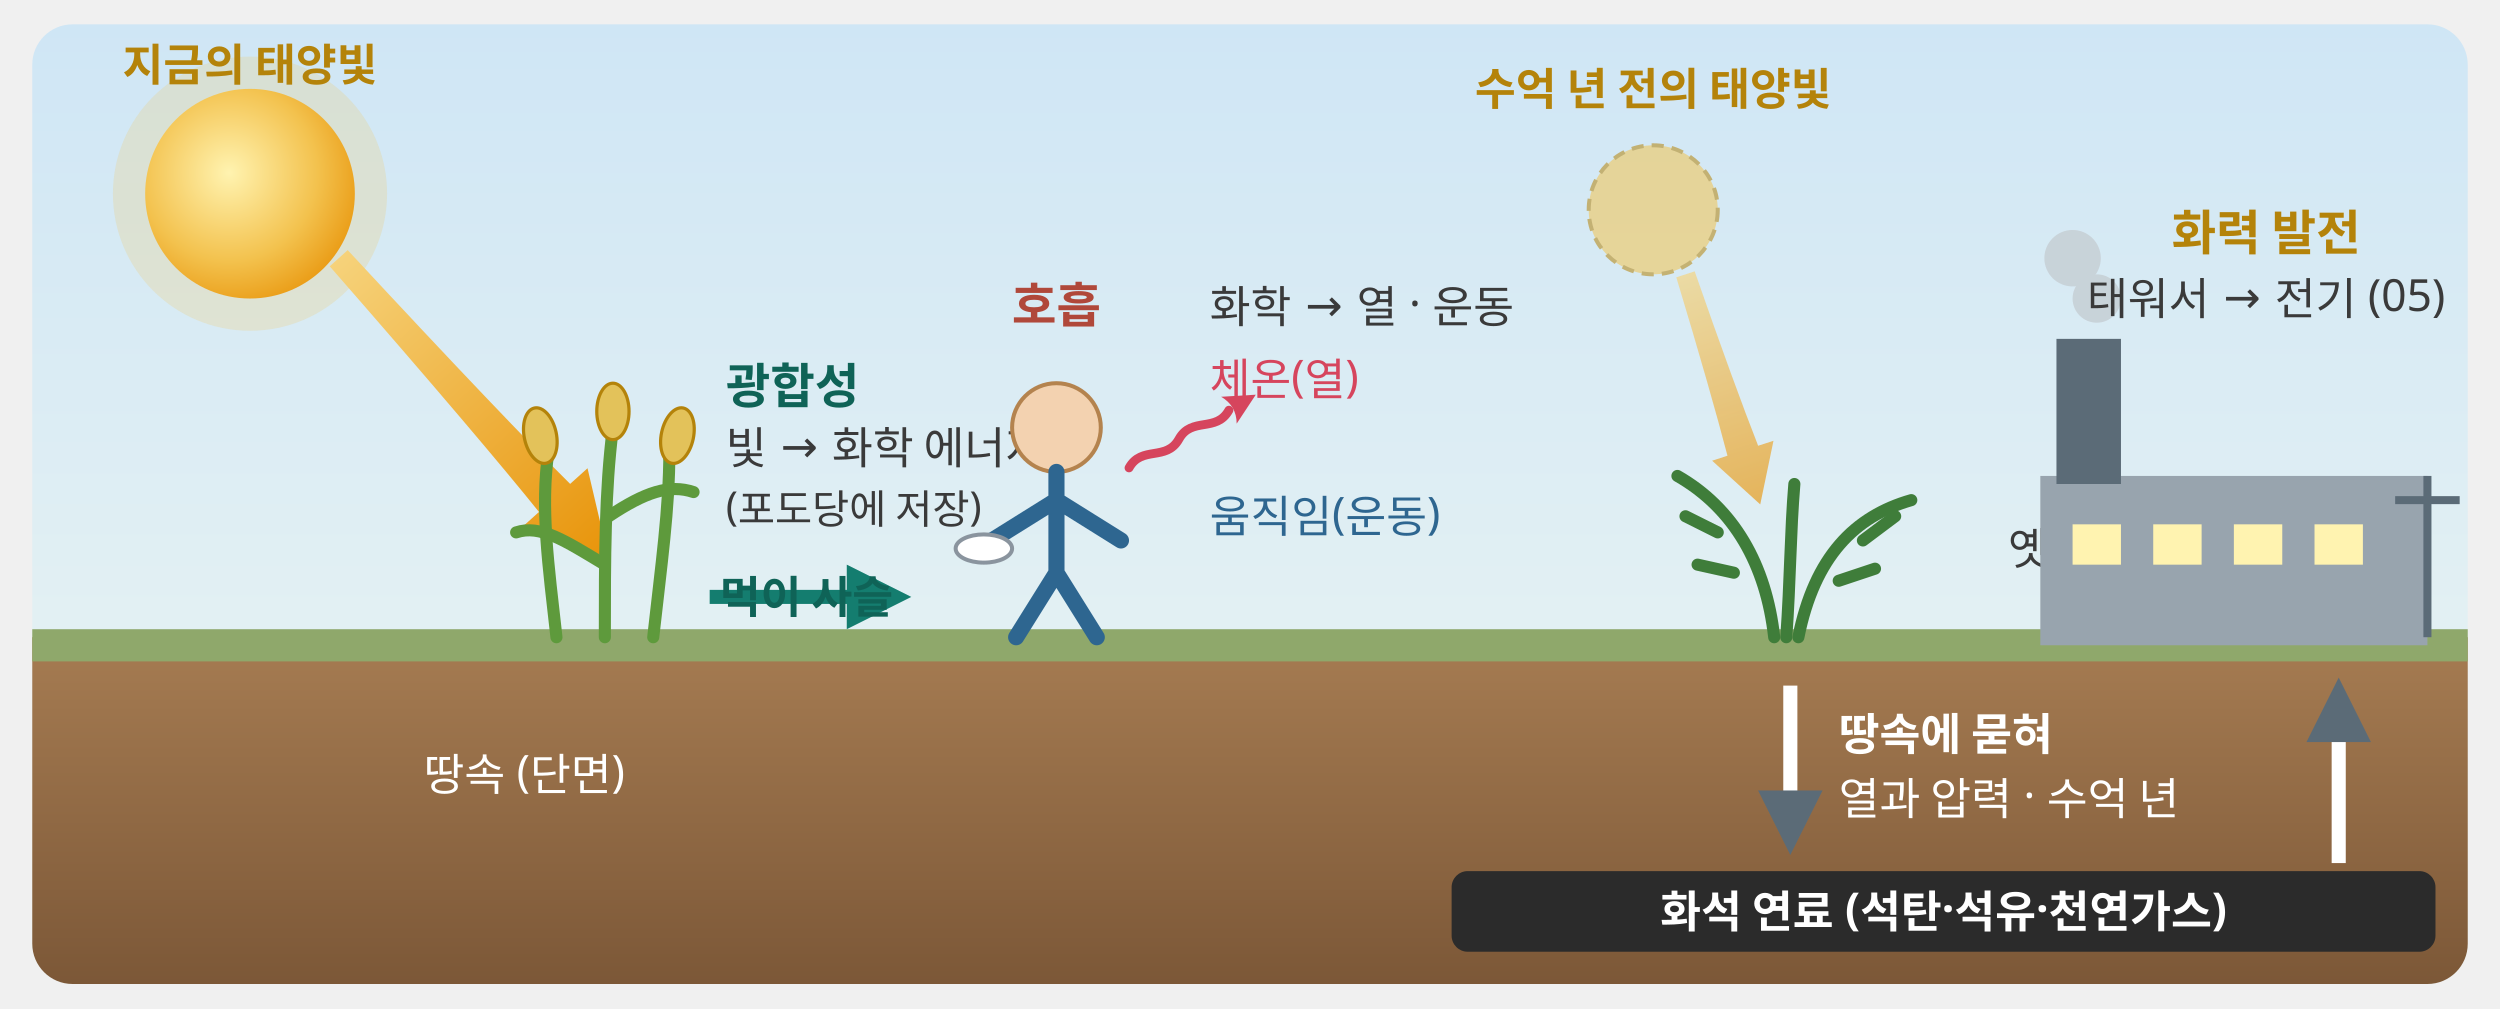
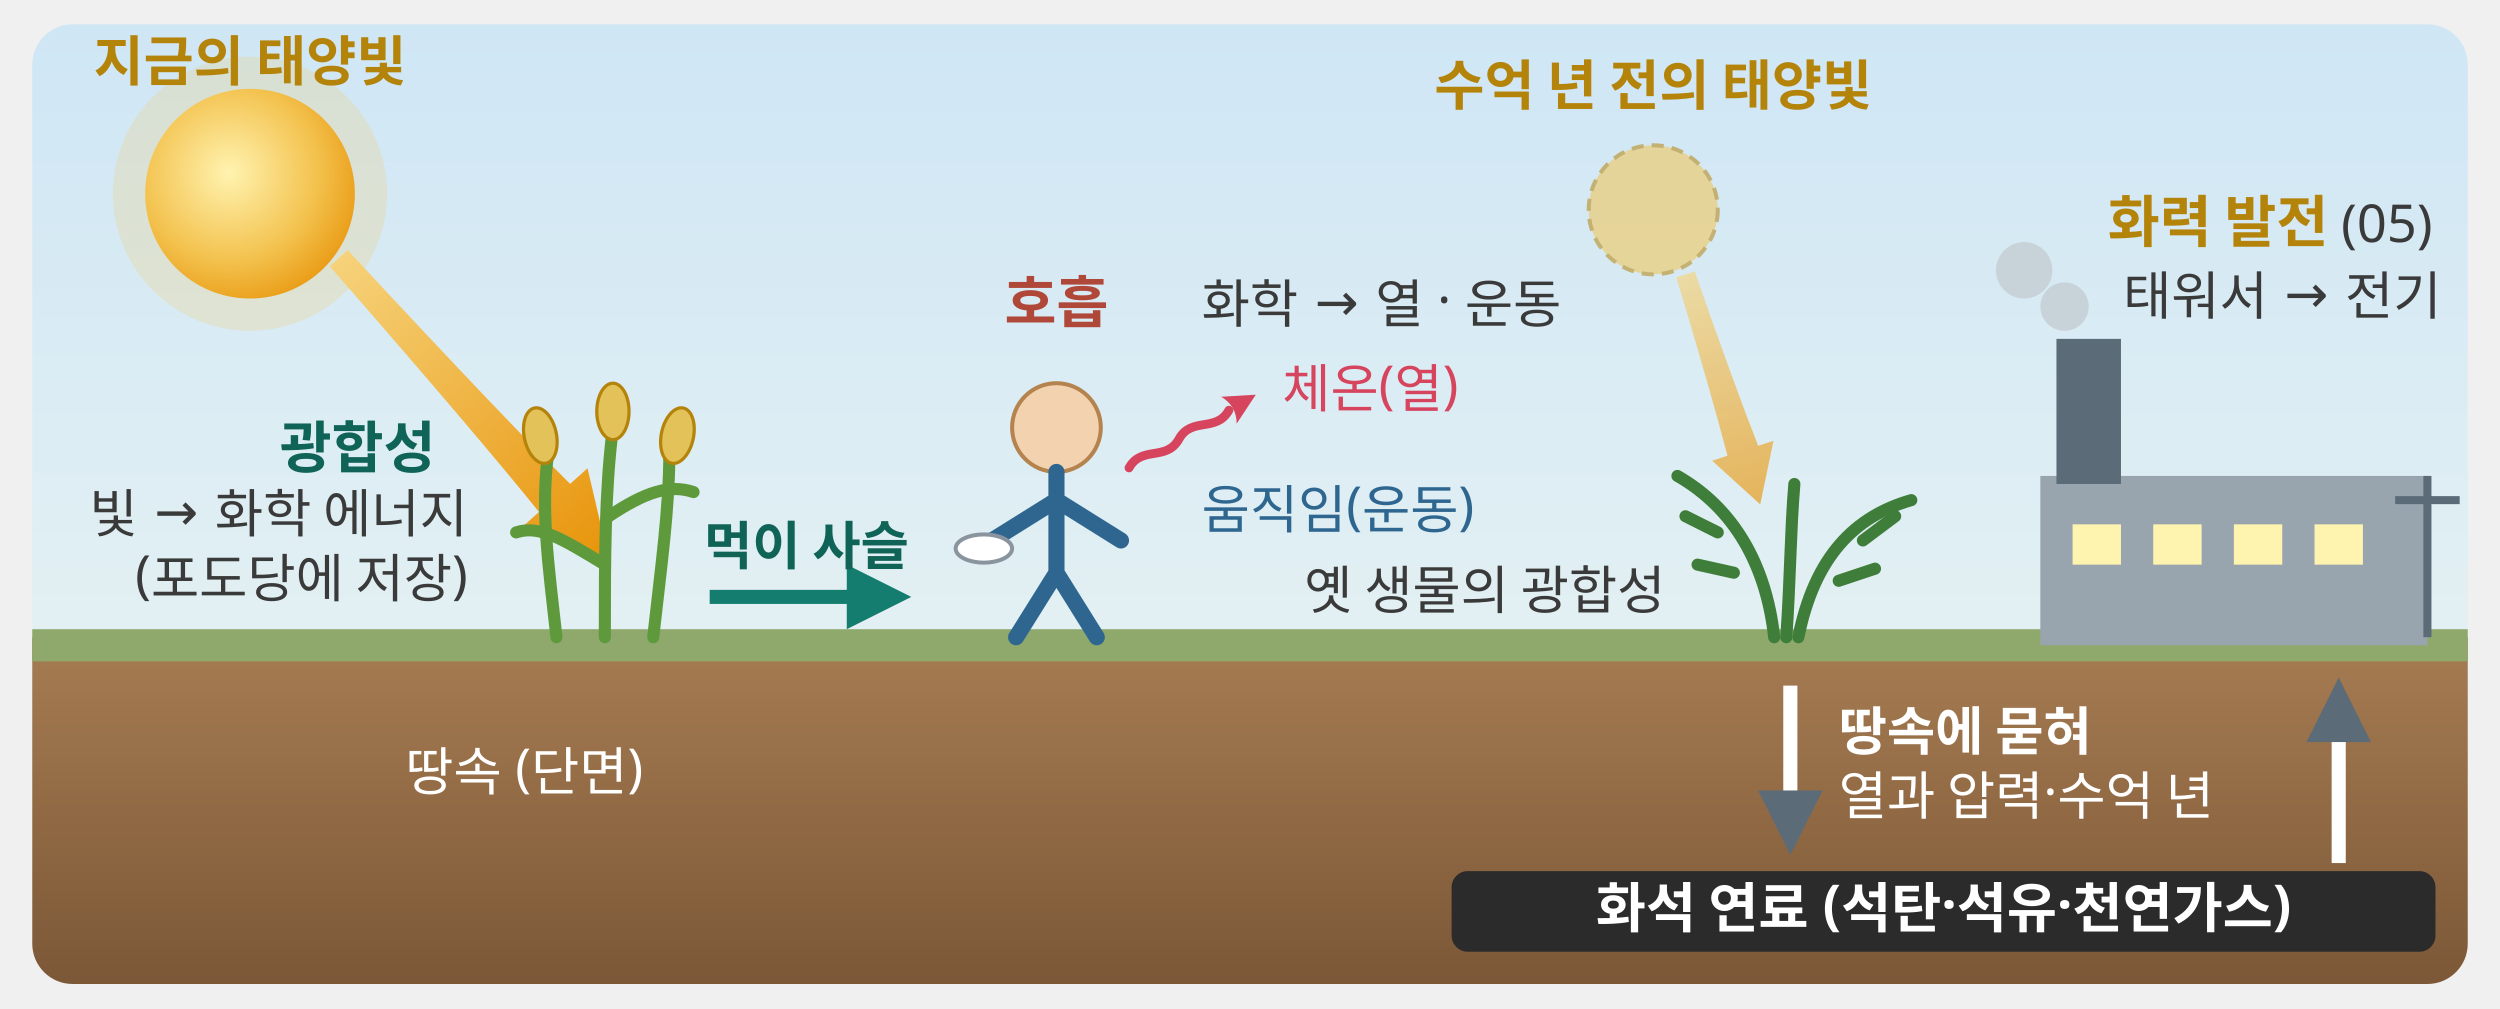
<svg width="600" height="242" viewBox="0 0 620 250" font-family="PC Sans">
  <defs>
    <linearGradient id="beamG-2204-03" x1="0" y1="0" x2="1" y2="0">
      <stop offset="0" stop-color="#F6D27A" />
      <stop offset="1" stop-color="#E8940A" />
    </linearGradient>
    <marker id="bigG-2204-03" markerUnits="userSpaceOnUse" markerWidth="16" markerHeight="16" refX="12" refY="8" orient="auto">
      <path d="M0,0 L16,8 L0,16 Z" fill="#5B6B77" />
    </marker>
    <marker id="bigT-2204-03" markerUnits="userSpaceOnUse" markerWidth="16" markerHeight="16" refX="12" refY="8" orient="auto">
      <path d="M0,0 L16,8 L0,16 Z" fill="#147D6F" />
    </marker>
    <clipPath id="clipB-2204-03">
      <rect x="8" y="6" width="604" height="238" rx="10" />
    </clipPath>
    <linearGradient id="skyG-2204-03" x1="0" y1="0" x2="0" y2="1">
      <stop offset="0" stop-color="#CFE6F5" />
      <stop offset="1" stop-color="#EEF6F2" />
    </linearGradient>
    <linearGradient id="soilG-2204-03" x1="0" y1="0" x2="0" y2="1">
      <stop offset="0" stop-color="#A67C52" />
      <stop offset="1" stop-color="#7A5636" />
    </linearGradient>
    <radialGradient id="sunG-2204-03" cx="0.4" cy="0.4" r="0.7">
      <stop offset="0" stop-color="#FFF3B0" />
      <stop offset="0.6" stop-color="#F3C24E" />
      <stop offset="1" stop-color="#E8940A" />
    </radialGradient>
  </defs>
  <g clip-path="url(#clipB-2204-03)">
    <rect x="8" y="6" width="604" height="238" fill="url(#skyG-2204-03)" />
    <rect x="8" y="158" width="604" height="90" fill="url(#soilG-2204-03)" />
    <rect x="8" y="156" width="604" height="8" fill="#8FA86B" />
    <circle cx="62" cy="48" r="34" fill="#F3C24E" opacity="0.2" />
    <circle cx="62" cy="48" r="26" fill="url(#sunG-2204-03)" />
-     <text x="62" y="20" text-anchor="middle" font-size="11" font-weight="800" fill="#B4830A">지금의 태양빛</text>
+     <text x="62" y="20" text-anchor="middle" font-size="13.5" font-weight="800" fill="#B4830A">지금의 태양빛</text>
    <g transform="translate(84,64) rotate(48)">
      <path d="M0,-3 C40,-3.6 66,-4.4 80,-5.2 L80,-11 L100,0 L80,11 L80,5.2 C66,4.4 40,3.6 0,3 Z" fill="url(#beamG-2204-03)" />
    </g>
    <g stroke="#5E9A3C" stroke-width="3" stroke-linecap="round" fill="none">
      <path d="M138,158 C136,140 134,126 136,112" />
      <path d="M150,158 C150,138 150,122 152,106" />
      <path d="M162,158 C164,140 166,126 166,112" />
      <path d="M150,140 C140,134 134,130 128,132" />
      <path d="M151,128 C160,122 166,120 172,122" />
    </g>
    <g fill="#E3C25A" stroke="#B4830A" stroke-width="0.8">
      <ellipse cx="134" cy="108" rx="4" ry="7" transform="rotate(-12 134 108)" />
      <ellipse cx="152" cy="102" rx="4" ry="7" />
      <ellipse cx="168" cy="108" rx="4" ry="7" transform="rotate(12 168 108)" />
    </g>
-     <text x="180" y="100" font-size="12" font-weight="900" fill="#0F6357">광합성</text>
-     <text x="180" y="115" font-size="11" fill="#3A3A3A">빛 → 화학 에너지</text>
-     <text x="180" y="129" font-size="10" fill="#3A3A3A">(포도당에 저장)</text>
+     <text x="108" y="116" text-anchor="end" font-size="14" font-weight="900" fill="#0F6357">광합성</text>
+     <text x="116" y="132" text-anchor="end" font-size="13" fill="#3A3A3A">빛 → 화학 에너지</text>
+     <text x="116" y="147" text-anchor="end" font-size="13" fill="#3A3A3A">(포도당에 저장)</text>
    <line x1="176" y1="148" x2="222" y2="148" stroke="#147D6F" stroke-width="3.5" marker-end="url(#bigT-2204-03)" />
-     <text x="200" y="152" text-anchor="middle" font-size="11" font-weight="800" fill="#0F6357">먹이 사슬</text>
+     <text x="200" y="140" text-anchor="middle" font-size="13" font-weight="800" fill="#0F6357">먹이 사슬</text>
    <circle cx="262" cy="106" r="11" fill="#F3D2B0" stroke="#B4834E" stroke-width="1" />
    <path d="M262,117 L262,142 M262,142 L252,158 M262,142 L272,158 M262,124 L246,134 M262,124 L278,134" stroke="#2E6690" stroke-width="4" stroke-linecap="round" fill="none" />
    <ellipse cx="244" cy="136" rx="7" ry="3.5" fill="#fff" stroke="#8A949E" stroke-width="1" />
-     <text x="262" y="80" text-anchor="middle" font-size="12" font-weight="900" fill="#B0483A">호흡</text>
-     <text x="300" y="80" font-size="11" fill="#3A3A3A">화학 → 열 · 운동</text>
+     <text x="262" y="80" text-anchor="middle" font-size="14" font-weight="900" fill="#B0483A">호흡</text>
+     <text x="298" y="80" font-size="13" fill="#3A3A3A">화학 → 열 · 운동</text>
    <g transform="translate(280,116) rotate(-30) scale(0.55)">
      <path d="M0,0 C10,-6 16,6 26,0 C36,-6 42,6 52,0" fill="none" stroke="#D6455D" stroke-width="4" stroke-linecap="round" />
      <path d="M66,0 L52,-7 Q56,0 52,7 Z" fill="#D6455D" />
    </g>
-     <text x="300" y="98" font-size="11" fill="#D6455D">체온(열)</text>
-     <text x="300" y="132" font-size="11" fill="#2E6690">움직임(운동)</text>
+     <text x="318" y="101" font-size="13" fill="#D6455D">체온(열)</text>
+     <text x="298" y="131" font-size="13" fill="#2E6690">움직임(운동)</text>
    <circle cx="410" cy="52" r="16" fill="#F3C24E" opacity="0.55" stroke="#B4830A" stroke-width="1" stroke-dasharray="3 2" />
-     <text x="410" y="26" text-anchor="middle" font-size="11" font-weight="800" fill="#B4830A">수억 년 전의 태양빛</text>
+     <text x="410" y="26" text-anchor="middle" font-size="13.5" font-weight="800" fill="#B4830A">수억 년 전의 태양빛</text>
    <g transform="translate(418,68) rotate(72)" opacity="0.65">
      <path d="M0,-2.4 C20,-2.8 36,-3.4 46,-4 L46,-8 L60,0 L46,8 L46,4 C36,3.4 20,2.8 0,2.4 Z" fill="url(#beamG-2204-03)" />
    </g>
    <g stroke="#3F7D3A" stroke-width="3" stroke-linecap="round" fill="none">
      <path d="M440,158 C438,140 430,126 416,118" />
      <path d="M446,158 C450,138 460,128 474,124" />
      <path d="M443,158 C444,144 444,132 445,120" />
      <path d="M426,132 l-8,-4 M430,142 l-9,-2 M462,134 l8,-6 M456,144 l9,-3" />
    </g>
-     <text x="498" y="140" font-size="11" fill="#3A3A3A">옛 생물의 광합성</text>
+     <text x="413" y="151" text-anchor="end" font-size="13" fill="#3A3A3A">옛 생물의 광합성</text>
    <line x1="444" y1="170" x2="444" y2="208" stroke="#fff" stroke-width="3.5" marker-end="url(#bigG-2204-03)" />
-     <text x="456" y="186" font-size="11" font-weight="800" fill="#fff">땅속에 묻혀</text>
-     <text x="456" y="202" font-size="11" fill="#fff">열과 압력 · 수억 년</text>
-     <text x="130" y="196" text-anchor="middle" font-size="11" fill="#fff">땅속 (단면)</text>
+     <text x="456" y="186" font-size="13" font-weight="800" fill="#fff">땅속에 묻혀</text>
+     <text x="456" y="202" font-size="13" fill="#fff">열과 압력·수억 년</text>
+     <text x="130" y="196" text-anchor="middle" font-size="13" fill="#fff">땅속 (단면)</text>
    <rect x="360" y="216" width="244" height="20" rx="4" fill="#2B2B2B" />
-     <text x="482" y="230" text-anchor="middle" font-size="11" font-weight="800" fill="#fff">화석 연료 (석탄·석유·천연가스)</text>
+     <text x="482" y="230" text-anchor="middle" font-size="13.5" font-weight="800" fill="#fff">화석 연료 (석탄·석유·천연가스)</text>
    <line x1="580" y1="214" x2="580" y2="172" stroke="#fff" stroke-width="3.5" marker-end="url(#bigG-2204-03)" />
    <rect x="506" y="118" width="96" height="42" fill="#98A4AE" />
    <g fill="#FFF3B0">
      <rect x="514" y="130" width="12" height="10" />
      <rect x="534" y="130" width="12" height="10" />
      <rect x="554" y="130" width="12" height="10" />
      <rect x="574" y="130" width="12" height="10" />
    </g>
    <rect x="510" y="84" width="16" height="36" fill="#5B6B77" />
    <g fill="#C7D0D6" opacity="0.9">
-       <circle cx="520" cy="74" r="6" />
-       <circle cx="514" cy="64" r="7" />
+       <circle cx="512" cy="76" r="6" />
+       <circle cx="502" cy="67" r="7" />
    </g>
-     <text x="562" y="62" text-anchor="middle" font-size="12" font-weight="900" fill="#B4830A">화력 발전</text>
-     <text x="562" y="78" text-anchor="middle" font-size="11" fill="#3A3A3A">태워서 → 전기 (05)</text>
+     <text x="563" y="60" text-anchor="middle" font-size="14" font-weight="900" fill="#B4830A">화력 발전 <tspan font-size="13" font-weight="400" fill="#3A3A3A">(05)</tspan>
+     </text>
+     <text x="566" y="78" text-anchor="middle" font-size="13" fill="#3A3A3A">태워서 → 전기</text>
    <line x1="602" y1="118" x2="602" y2="158" stroke="#5B6B77" stroke-width="2" />
    <line x1="594" y1="124" x2="610" y2="124" stroke="#5B6B77" stroke-width="2" />
  </g>
</svg>
